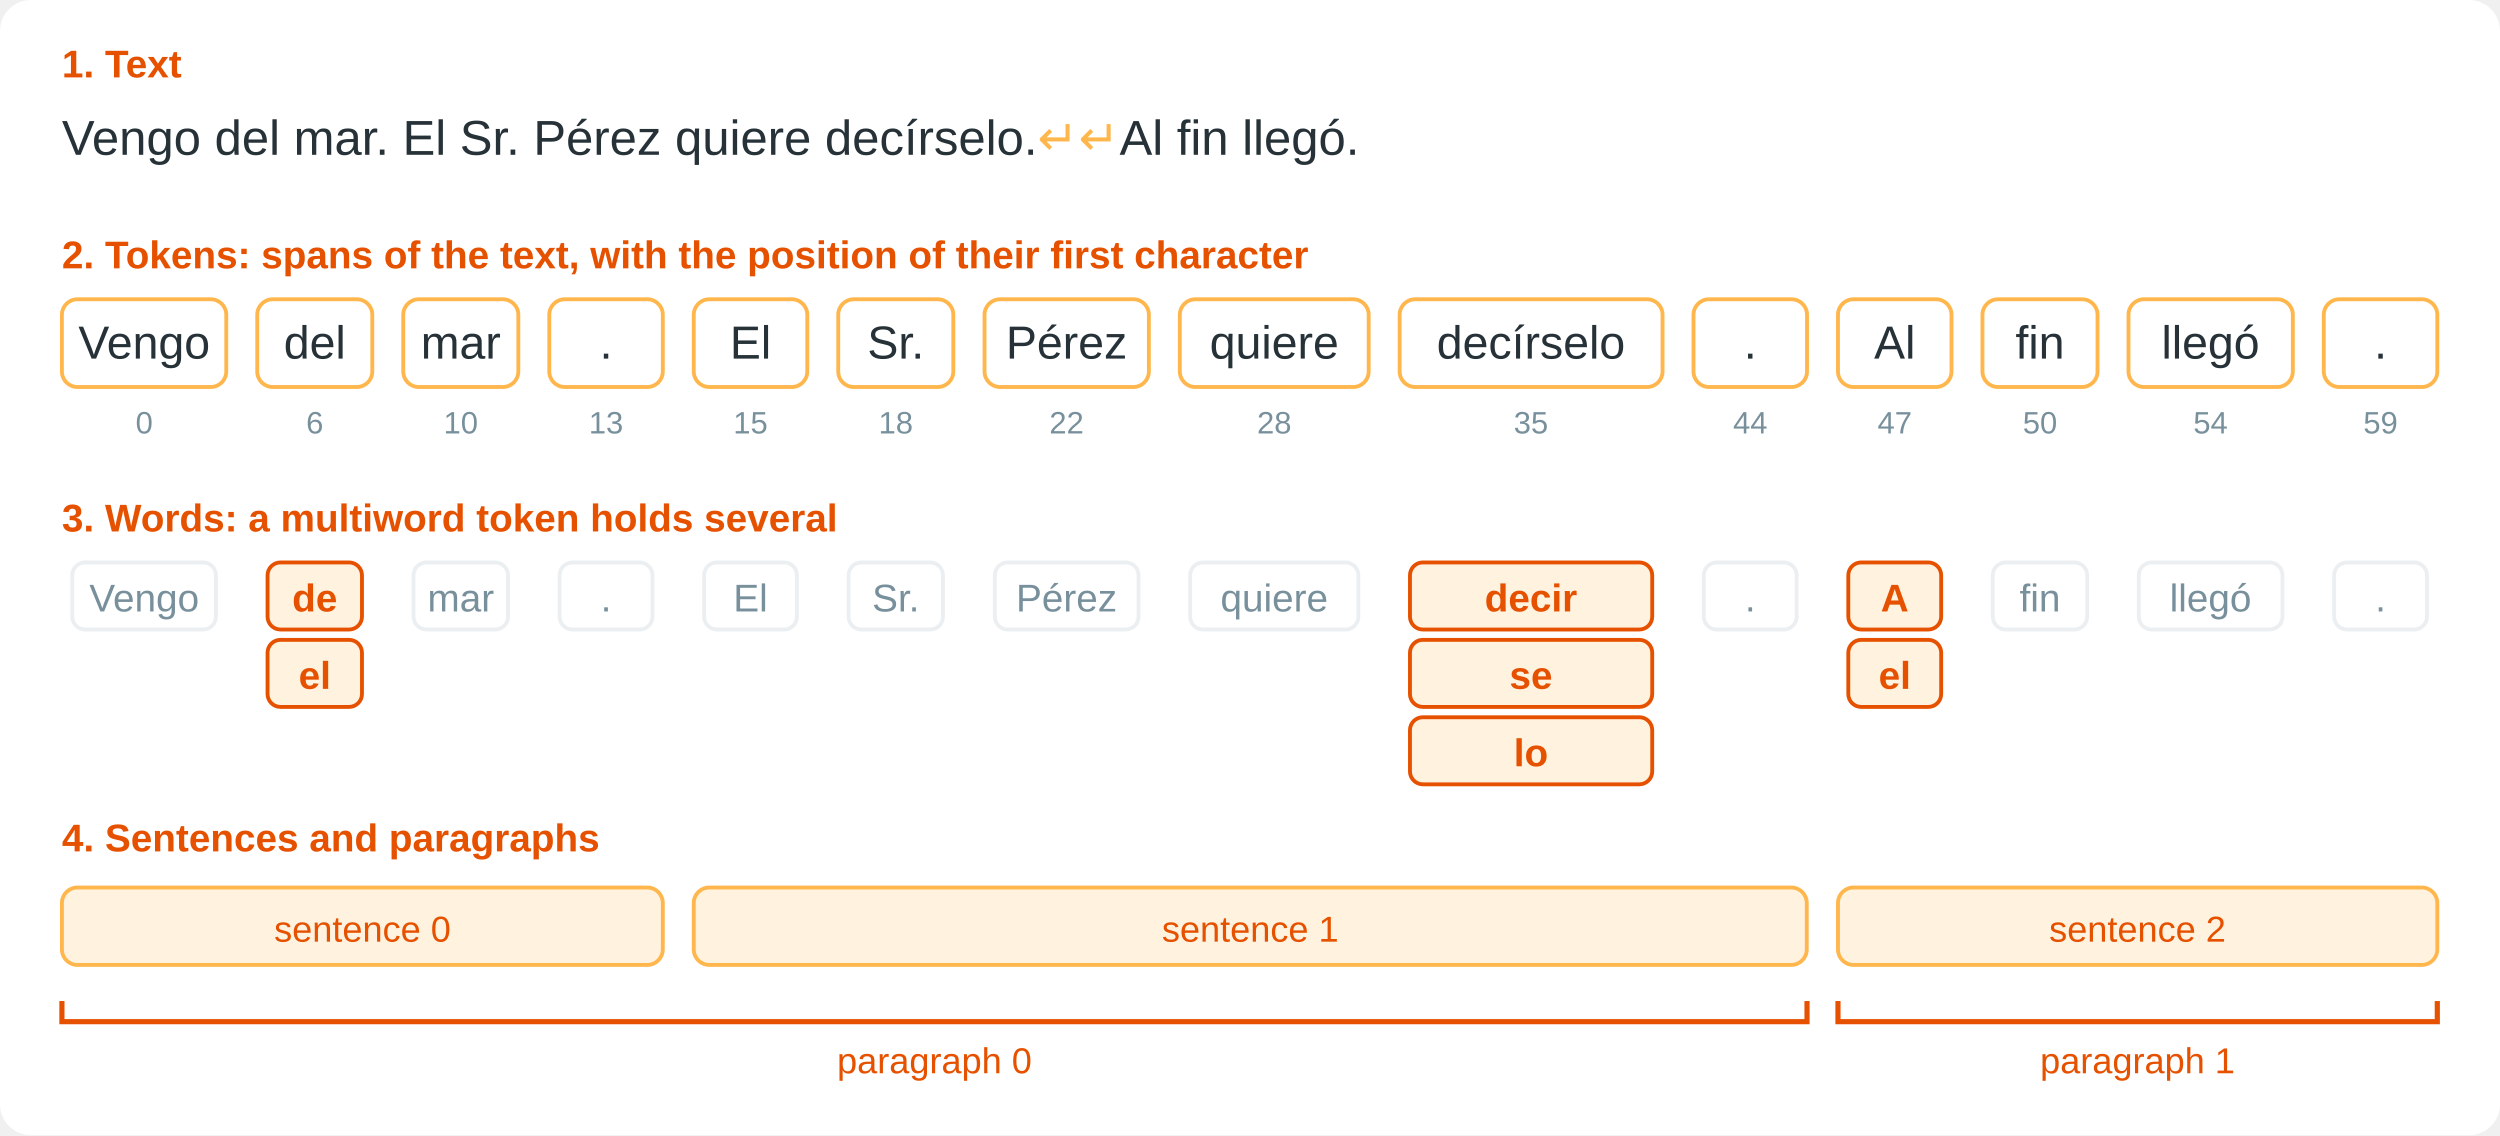
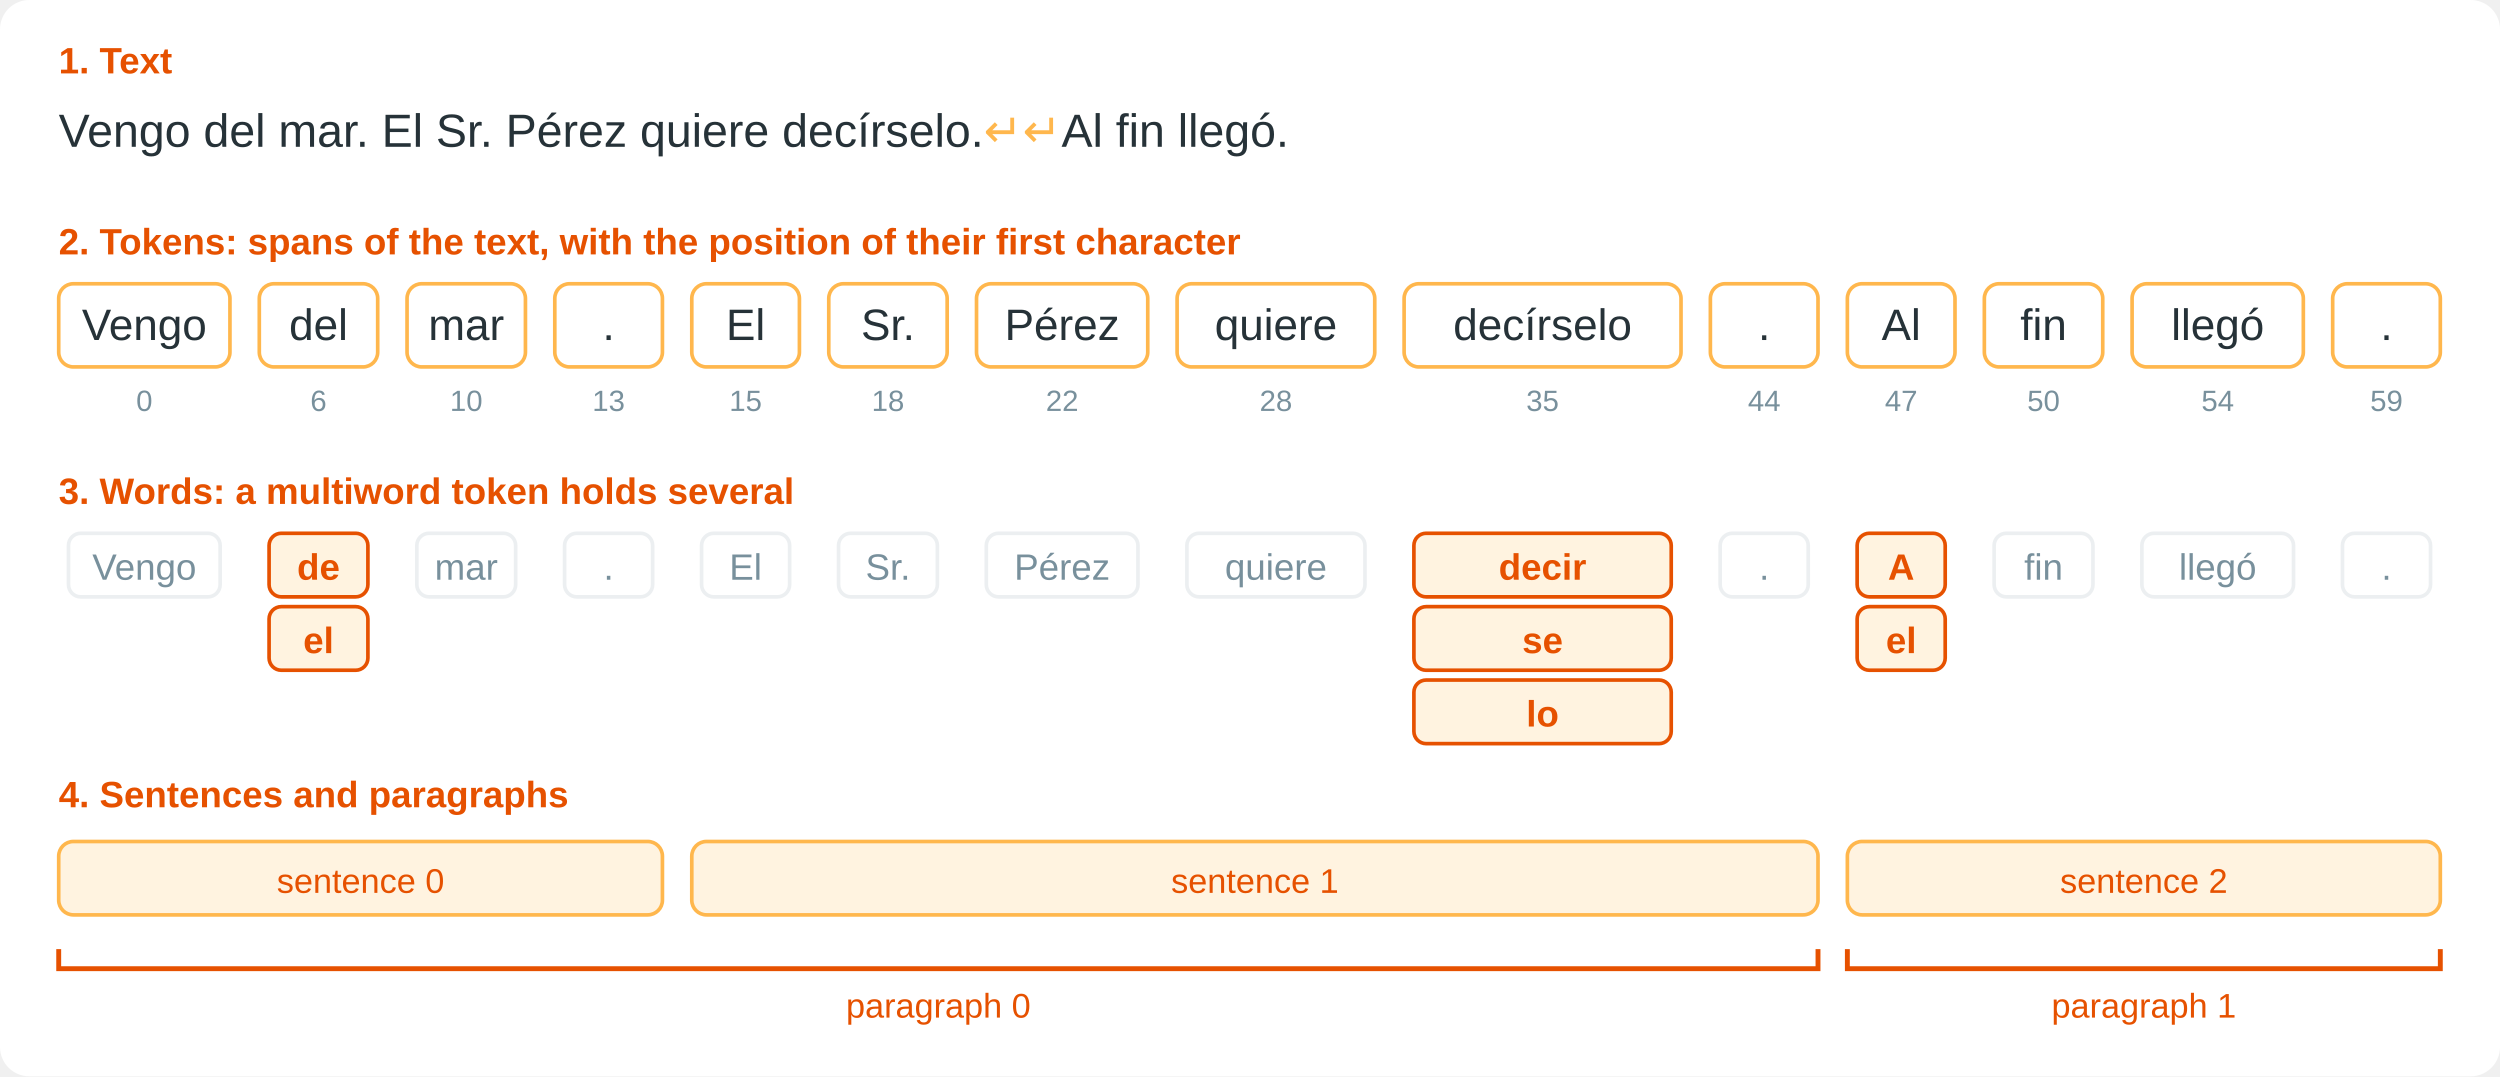
- <svg xmlns="http://www.w3.org/2000/svg" viewBox="0 0 969 440" width="969" height="440" font-family="PT Sans, Source Sans Pro, Arial, sans-serif" role="img">
-   <rect width="969" height="440" rx="12" fill="white" />
+ <svg xmlns="http://www.w3.org/2000/svg" viewBox="0 0 1022 440" width="1022" height="440" font-family="PT Sans, Source Sans Pro, Arial, sans-serif" role="img">
+   <rect width="1022" height="440" rx="12" fill="white" />
  <text x="24.0" y="30.0" font-size="15" fill="#e65100" font-weight="bold" text-anchor="start">1. Text</text>
  <text x="24" y="60" font-size="19" fill="#263238">Vengo del mar. El Sr. Pérez quiere decírselo.<tspan fill="#ffb74d"> ↵↵ </tspan>Al fin llegó.</text>
  <text x="24.0" y="104.0" font-size="15" fill="#e65100" font-weight="bold" text-anchor="start">2. Tokens: spans of the text, with the position of their first character</text>
-   <rect x="24.0" y="116.0" width="63.7" height="34.0" rx="6" fill="white" stroke="#ffb74d" stroke-width="1.5" />
-   <text x="55.9" y="139.0" font-size="18" fill="#263238" text-anchor="middle">Vengo</text>
-   <text x="55.9" y="168.0" font-size="12" fill="#78909c" text-anchor="middle">0</text>
-   <rect x="99.7" y="116.0" width="44.6" height="34.0" rx="6" fill="white" stroke="#ffb74d" stroke-width="1.5" />
-   <text x="122.0" y="139.0" font-size="18" fill="#263238" text-anchor="middle">del</text>
-   <text x="122.0" y="168.0" font-size="12" fill="#78909c" text-anchor="middle">6</text>
-   <rect x="156.3" y="116.0" width="44.6" height="34.0" rx="6" fill="white" stroke="#ffb74d" stroke-width="1.5" />
-   <text x="178.6" y="139.0" font-size="18" fill="#263238" text-anchor="middle">mar</text>
-   <text x="178.6" y="168.0" font-size="12" fill="#78909c" text-anchor="middle">10</text>
-   <rect x="212.9" y="116.0" width="44.0" height="34.0" rx="6" fill="white" stroke="#ffb74d" stroke-width="1.5" />
-   <text x="234.9" y="139.0" font-size="18" fill="#263238" text-anchor="middle">.</text>
-   <text x="234.9" y="168.0" font-size="12" fill="#78909c" text-anchor="middle">13</text>
-   <rect x="268.9" y="116.0" width="44.0" height="34.0" rx="6" fill="white" stroke="#ffb74d" stroke-width="1.5" />
-   <text x="290.9" y="139.0" font-size="18" fill="#263238" text-anchor="middle">El</text>
-   <text x="290.9" y="168.0" font-size="12" fill="#78909c" text-anchor="middle">15</text>
-   <rect x="324.9" y="116.0" width="44.6" height="34.0" rx="6" fill="white" stroke="#ffb74d" stroke-width="1.5" />
-   <text x="347.2" y="139.0" font-size="18" fill="#263238" text-anchor="middle">Sr.</text>
-   <text x="347.2" y="168.0" font-size="12" fill="#78909c" text-anchor="middle">18</text>
-   <rect x="381.6" y="116.0" width="63.7" height="34.0" rx="6" fill="white" stroke="#ffb74d" stroke-width="1.5" />
-   <text x="413.4" y="139.0" font-size="18" fill="#263238" text-anchor="middle">Pérez</text>
-   <text x="413.4" y="168.0" font-size="12" fill="#78909c" text-anchor="middle">22</text>
-   <rect x="457.3" y="116.0" width="73.2" height="34.0" rx="6" fill="white" stroke="#ffb74d" stroke-width="1.5" />
-   <text x="493.9" y="139.0" font-size="18" fill="#263238" text-anchor="middle">quiere</text>
-   <text x="493.9" y="168.0" font-size="12" fill="#78909c" text-anchor="middle">28</text>
-   <rect x="542.5" y="116.0" width="101.9" height="34.0" rx="6" fill="white" stroke="#ffb74d" stroke-width="1.5" />
-   <text x="593.4" y="139.0" font-size="18" fill="#263238" text-anchor="middle">decírselo</text>
-   <text x="593.4" y="168.0" font-size="12" fill="#78909c" text-anchor="middle">35</text>
-   <rect x="656.4" y="116.0" width="44.0" height="34.0" rx="6" fill="white" stroke="#ffb74d" stroke-width="1.5" />
-   <text x="678.4" y="139.0" font-size="18" fill="#263238" text-anchor="middle">.</text>
-   <text x="678.4" y="168.0" font-size="12" fill="#78909c" text-anchor="middle">44</text>
-   <rect x="712.4" y="116.0" width="44.0" height="34.0" rx="6" fill="white" stroke="#ffb74d" stroke-width="1.5" />
-   <text x="734.4" y="139.0" font-size="18" fill="#263238" text-anchor="middle">Al</text>
-   <text x="734.4" y="168.0" font-size="12" fill="#78909c" text-anchor="middle">47</text>
-   <rect x="768.4" y="116.0" width="44.6" height="34.0" rx="6" fill="white" stroke="#ffb74d" stroke-width="1.5" />
-   <text x="790.7" y="139.0" font-size="18" fill="#263238" text-anchor="middle">fin</text>
-   <text x="790.7" y="168.0" font-size="12" fill="#78909c" text-anchor="middle">50</text>
-   <rect x="825.0" y="116.0" width="63.7" height="34.0" rx="6" fill="white" stroke="#ffb74d" stroke-width="1.5" />
-   <text x="856.8" y="139.0" font-size="18" fill="#263238" text-anchor="middle">llegó</text>
-   <text x="856.8" y="168.0" font-size="12" fill="#78909c" text-anchor="middle">54</text>
-   <rect x="900.7" y="116.0" width="44.0" height="34.0" rx="6" fill="white" stroke="#ffb74d" stroke-width="1.5" />
-   <text x="922.7" y="139.0" font-size="18" fill="#263238" text-anchor="middle">.</text>
-   <text x="922.7" y="168.0" font-size="12" fill="#78909c" text-anchor="middle">59</text>
+   <rect x="24.0" y="116.0" width="70.0" height="34.0" rx="6" fill="white" stroke="#ffb74d" stroke-width="1.5" />
+   <text x="59.0" y="139.0" font-size="18" fill="#263238" text-anchor="middle">Vengo</text>
+   <text x="59.0" y="168.0" font-size="12" fill="#78909c" text-anchor="middle">0</text>
+   <rect x="106.0" y="116.0" width="48.4" height="34.0" rx="6" fill="white" stroke="#ffb74d" stroke-width="1.5" />
+   <text x="130.2" y="139.0" font-size="18" fill="#263238" text-anchor="middle">del</text>
+   <text x="130.2" y="168.0" font-size="12" fill="#78909c" text-anchor="middle">6</text>
+   <rect x="166.4" y="116.0" width="48.4" height="34.0" rx="6" fill="white" stroke="#ffb74d" stroke-width="1.5" />
+   <text x="190.6" y="139.0" font-size="18" fill="#263238" text-anchor="middle">mar</text>
+   <text x="190.6" y="168.0" font-size="12" fill="#78909c" text-anchor="middle">10</text>
+   <rect x="226.8" y="116.0" width="44.0" height="34.0" rx="6" fill="white" stroke="#ffb74d" stroke-width="1.5" />
+   <text x="248.8" y="139.0" font-size="18" fill="#263238" text-anchor="middle">.</text>
+   <text x="248.8" y="168.0" font-size="12" fill="#78909c" text-anchor="middle">13</text>
+   <rect x="282.8" y="116.0" width="44.0" height="34.0" rx="6" fill="white" stroke="#ffb74d" stroke-width="1.5" />
+   <text x="304.8" y="139.0" font-size="18" fill="#263238" text-anchor="middle">El</text>
+   <text x="304.8" y="168.0" font-size="12" fill="#78909c" text-anchor="middle">15</text>
+   <rect x="338.8" y="116.0" width="48.4" height="34.0" rx="6" fill="white" stroke="#ffb74d" stroke-width="1.5" />
+   <text x="363.0" y="139.0" font-size="18" fill="#263238" text-anchor="middle">Sr.</text>
+   <text x="363.0" y="168.0" font-size="12" fill="#78909c" text-anchor="middle">18</text>
+   <rect x="399.2" y="116.0" width="70.0" height="34.0" rx="6" fill="white" stroke="#ffb74d" stroke-width="1.5" />
+   <text x="434.2" y="139.0" font-size="18" fill="#263238" text-anchor="middle">Pérez</text>
+   <text x="434.2" y="168.0" font-size="12" fill="#78909c" text-anchor="middle">22</text>
+   <rect x="481.2" y="116.0" width="80.8" height="34.0" rx="6" fill="white" stroke="#ffb74d" stroke-width="1.5" />
+   <text x="521.6" y="139.0" font-size="18" fill="#263238" text-anchor="middle">quiere</text>
+   <text x="521.6" y="168.0" font-size="12" fill="#78909c" text-anchor="middle">28</text>
+   <rect x="574.0" y="116.0" width="113.2" height="34.0" rx="6" fill="white" stroke="#ffb74d" stroke-width="1.5" />
+   <text x="630.6" y="139.0" font-size="18" fill="#263238" text-anchor="middle">decírselo</text>
+   <text x="630.6" y="168.0" font-size="12" fill="#78909c" text-anchor="middle">35</text>
+   <rect x="699.2" y="116.0" width="44.0" height="34.0" rx="6" fill="white" stroke="#ffb74d" stroke-width="1.5" />
+   <text x="721.2" y="139.0" font-size="18" fill="#263238" text-anchor="middle">.</text>
+   <text x="721.2" y="168.0" font-size="12" fill="#78909c" text-anchor="middle">44</text>
+   <rect x="755.2" y="116.0" width="44.0" height="34.0" rx="6" fill="white" stroke="#ffb74d" stroke-width="1.5" />
+   <text x="777.2" y="139.0" font-size="18" fill="#263238" text-anchor="middle">Al</text>
+   <text x="777.2" y="168.0" font-size="12" fill="#78909c" text-anchor="middle">47</text>
+   <rect x="811.2" y="116.0" width="48.4" height="34.0" rx="6" fill="white" stroke="#ffb74d" stroke-width="1.5" />
+   <text x="835.4" y="139.0" font-size="18" fill="#263238" text-anchor="middle">fin</text>
+   <text x="835.4" y="168.0" font-size="12" fill="#78909c" text-anchor="middle">50</text>
+   <rect x="871.6" y="116.0" width="70.0" height="34.0" rx="6" fill="white" stroke="#ffb74d" stroke-width="1.5" />
+   <text x="906.6" y="139.0" font-size="18" fill="#263238" text-anchor="middle">llegó</text>
+   <text x="906.6" y="168.0" font-size="12" fill="#78909c" text-anchor="middle">54</text>
+   <rect x="953.6" y="116.0" width="44.0" height="34.0" rx="6" fill="white" stroke="#ffb74d" stroke-width="1.5" />
+   <text x="975.6" y="139.0" font-size="18" fill="#263238" text-anchor="middle">.</text>
+   <text x="975.6" y="168.0" font-size="12" fill="#78909c" text-anchor="middle">59</text>
  <text x="24.0" y="206.0" font-size="15" fill="#e65100" font-weight="bold" text-anchor="start">3. Words: a multiword token holds several</text>
-   <rect x="28.0" y="218.0" width="55.7" height="26.0" rx="5" fill="white" stroke="#eceff1" stroke-width="1.5" />
-   <text x="55.9" y="237.0" font-size="15" fill="#78909c" text-anchor="middle">Vengo</text>
-   <rect x="103.7" y="218.0" width="36.6" height="26.0" rx="5" fill="#fff3e0" stroke="#e65100" stroke-width="1.5" />
-   <text x="122.0" y="237.0" font-size="15" fill="#e65100" font-weight="bold" text-anchor="middle">de</text>
-   <rect x="103.7" y="248.0" width="36.6" height="26.0" rx="5" fill="#fff3e0" stroke="#e65100" stroke-width="1.5" />
-   <text x="122.0" y="267.0" font-size="15" fill="#e65100" font-weight="bold" text-anchor="middle">el</text>
-   <rect x="160.3" y="218.0" width="36.6" height="26.0" rx="5" fill="white" stroke="#eceff1" stroke-width="1.5" />
-   <text x="178.6" y="237.0" font-size="15" fill="#78909c" text-anchor="middle">mar</text>
-   <rect x="216.9" y="218.0" width="36.0" height="26.0" rx="5" fill="white" stroke="#eceff1" stroke-width="1.5" />
-   <text x="234.9" y="237.0" font-size="15" fill="#78909c" text-anchor="middle">.</text>
-   <rect x="272.9" y="218.0" width="36.0" height="26.0" rx="5" fill="white" stroke="#eceff1" stroke-width="1.5" />
-   <text x="290.9" y="237.0" font-size="15" fill="#78909c" text-anchor="middle">El</text>
-   <rect x="328.9" y="218.0" width="36.6" height="26.0" rx="5" fill="white" stroke="#eceff1" stroke-width="1.5" />
-   <text x="347.2" y="237.0" font-size="15" fill="#78909c" text-anchor="middle">Sr.</text>
-   <rect x="385.6" y="218.0" width="55.7" height="26.0" rx="5" fill="white" stroke="#eceff1" stroke-width="1.5" />
-   <text x="413.4" y="237.0" font-size="15" fill="#78909c" text-anchor="middle">Pérez</text>
-   <rect x="461.3" y="218.0" width="65.2" height="26.0" rx="5" fill="white" stroke="#eceff1" stroke-width="1.5" />
-   <text x="493.9" y="237.0" font-size="15" fill="#78909c" text-anchor="middle">quiere</text>
-   <rect x="546.5" y="218.0" width="93.9" height="26.0" rx="5" fill="#fff3e0" stroke="#e65100" stroke-width="1.5" />
-   <text x="593.4" y="237.0" font-size="15" fill="#e65100" font-weight="bold" text-anchor="middle">decir</text>
-   <rect x="546.5" y="248.0" width="93.9" height="26.0" rx="5" fill="#fff3e0" stroke="#e65100" stroke-width="1.5" />
-   <text x="593.4" y="267.0" font-size="15" fill="#e65100" font-weight="bold" text-anchor="middle">se</text>
-   <rect x="546.5" y="278.0" width="93.9" height="26.0" rx="5" fill="#fff3e0" stroke="#e65100" stroke-width="1.5" />
-   <text x="593.4" y="297.0" font-size="15" fill="#e65100" font-weight="bold" text-anchor="middle">lo</text>
-   <rect x="660.4" y="218.0" width="36.0" height="26.0" rx="5" fill="white" stroke="#eceff1" stroke-width="1.5" />
-   <text x="678.4" y="237.0" font-size="15" fill="#78909c" text-anchor="middle">.</text>
-   <rect x="716.4" y="218.0" width="36.0" height="26.0" rx="5" fill="#fff3e0" stroke="#e65100" stroke-width="1.5" />
-   <text x="734.4" y="237.0" font-size="15" fill="#e65100" font-weight="bold" text-anchor="middle">A</text>
-   <rect x="716.4" y="248.0" width="36.0" height="26.0" rx="5" fill="#fff3e0" stroke="#e65100" stroke-width="1.5" />
-   <text x="734.4" y="267.0" font-size="15" fill="#e65100" font-weight="bold" text-anchor="middle">el</text>
-   <rect x="772.4" y="218.0" width="36.6" height="26.0" rx="5" fill="white" stroke="#eceff1" stroke-width="1.5" />
-   <text x="790.7" y="237.0" font-size="15" fill="#78909c" text-anchor="middle">fin</text>
-   <rect x="829.0" y="218.0" width="55.7" height="26.0" rx="5" fill="white" stroke="#eceff1" stroke-width="1.5" />
-   <text x="856.8" y="237.0" font-size="15" fill="#78909c" text-anchor="middle">llegó</text>
-   <rect x="904.7" y="218.0" width="36.0" height="26.0" rx="5" fill="white" stroke="#eceff1" stroke-width="1.5" />
-   <text x="922.7" y="237.0" font-size="15" fill="#78909c" text-anchor="middle">.</text>
+   <rect x="28.0" y="218.0" width="62.0" height="26.0" rx="5" fill="white" stroke="#eceff1" stroke-width="1.5" />
+   <text x="59.0" y="237.0" font-size="15" fill="#78909c" text-anchor="middle">Vengo</text>
+   <rect x="110.0" y="218.0" width="40.4" height="26.0" rx="5" fill="#fff3e0" stroke="#e65100" stroke-width="1.5" />
+   <text x="130.2" y="237.0" font-size="15" fill="#e65100" font-weight="bold" text-anchor="middle">de</text>
+   <rect x="110.0" y="248.0" width="40.4" height="26.0" rx="5" fill="#fff3e0" stroke="#e65100" stroke-width="1.5" />
+   <text x="130.2" y="267.0" font-size="15" fill="#e65100" font-weight="bold" text-anchor="middle">el</text>
+   <rect x="170.4" y="218.0" width="40.4" height="26.0" rx="5" fill="white" stroke="#eceff1" stroke-width="1.5" />
+   <text x="190.6" y="237.0" font-size="15" fill="#78909c" text-anchor="middle">mar</text>
+   <rect x="230.8" y="218.0" width="36.0" height="26.0" rx="5" fill="white" stroke="#eceff1" stroke-width="1.5" />
+   <text x="248.8" y="237.0" font-size="15" fill="#78909c" text-anchor="middle">.</text>
+   <rect x="286.8" y="218.0" width="36.0" height="26.0" rx="5" fill="white" stroke="#eceff1" stroke-width="1.5" />
+   <text x="304.8" y="237.0" font-size="15" fill="#78909c" text-anchor="middle">El</text>
+   <rect x="342.8" y="218.0" width="40.4" height="26.0" rx="5" fill="white" stroke="#eceff1" stroke-width="1.5" />
+   <text x="363.0" y="237.0" font-size="15" fill="#78909c" text-anchor="middle">Sr.</text>
+   <rect x="403.2" y="218.0" width="62.0" height="26.0" rx="5" fill="white" stroke="#eceff1" stroke-width="1.5" />
+   <text x="434.2" y="237.0" font-size="15" fill="#78909c" text-anchor="middle">Pérez</text>
+   <rect x="485.2" y="218.0" width="72.8" height="26.0" rx="5" fill="white" stroke="#eceff1" stroke-width="1.5" />
+   <text x="521.6" y="237.0" font-size="15" fill="#78909c" text-anchor="middle">quiere</text>
+   <rect x="578.0" y="218.0" width="105.2" height="26.0" rx="5" fill="#fff3e0" stroke="#e65100" stroke-width="1.5" />
+   <text x="630.6" y="237.0" font-size="15" fill="#e65100" font-weight="bold" text-anchor="middle">decir</text>
+   <rect x="578.0" y="248.0" width="105.2" height="26.0" rx="5" fill="#fff3e0" stroke="#e65100" stroke-width="1.5" />
+   <text x="630.6" y="267.0" font-size="15" fill="#e65100" font-weight="bold" text-anchor="middle">se</text>
+   <rect x="578.0" y="278.0" width="105.2" height="26.0" rx="5" fill="#fff3e0" stroke="#e65100" stroke-width="1.5" />
+   <text x="630.6" y="297.0" font-size="15" fill="#e65100" font-weight="bold" text-anchor="middle">lo</text>
+   <rect x="703.2" y="218.0" width="36.0" height="26.0" rx="5" fill="white" stroke="#eceff1" stroke-width="1.5" />
+   <text x="721.2" y="237.0" font-size="15" fill="#78909c" text-anchor="middle">.</text>
+   <rect x="759.2" y="218.0" width="36.0" height="26.0" rx="5" fill="#fff3e0" stroke="#e65100" stroke-width="1.5" />
+   <text x="777.2" y="237.0" font-size="15" fill="#e65100" font-weight="bold" text-anchor="middle">A</text>
+   <rect x="759.2" y="248.0" width="36.0" height="26.0" rx="5" fill="#fff3e0" stroke="#e65100" stroke-width="1.5" />
+   <text x="777.2" y="267.0" font-size="15" fill="#e65100" font-weight="bold" text-anchor="middle">el</text>
+   <rect x="815.2" y="218.0" width="40.4" height="26.0" rx="5" fill="white" stroke="#eceff1" stroke-width="1.5" />
+   <text x="835.4" y="237.0" font-size="15" fill="#78909c" text-anchor="middle">fin</text>
+   <rect x="875.6" y="218.0" width="62.0" height="26.0" rx="5" fill="white" stroke="#eceff1" stroke-width="1.5" />
+   <text x="906.6" y="237.0" font-size="15" fill="#78909c" text-anchor="middle">llegó</text>
+   <rect x="957.6" y="218.0" width="36.0" height="26.0" rx="5" fill="white" stroke="#eceff1" stroke-width="1.5" />
+   <text x="975.6" y="237.0" font-size="15" fill="#78909c" text-anchor="middle">.</text>
  <text x="24.0" y="330.0" font-size="15" fill="#e65100" font-weight="bold" text-anchor="start">4. Sentences and paragraphs</text>
-   <rect x="24.0" y="344.0" width="232.9" height="30.0" rx="6" fill="#fff3e0" stroke="#ffb74d" stroke-width="1.5" />
-   <text x="140.5" y="365.0" font-size="14" fill="#e65100" text-anchor="middle">sentence 0</text>
-   <rect x="268.9" y="344.0" width="431.4" height="30.0" rx="6" fill="#fff3e0" stroke="#ffb74d" stroke-width="1.5" />
-   <text x="484.6" y="365.0" font-size="14" fill="#e65100" text-anchor="middle">sentence 1</text>
-   <rect x="712.4" y="344.0" width="232.3" height="30.0" rx="6" fill="#fff3e0" stroke="#ffb74d" stroke-width="1.5" />
-   <text x="828.5" y="365.0" font-size="14" fill="#e65100" text-anchor="middle">sentence 2</text>
-   <path fill="none" stroke="#e65100" stroke-width="2" d="M24.0 388.0L24.0 396.0L700.4 396.0L700.4 388.0" />
-   <text x="362.2" y="416.0" font-size="14" fill="#e65100" text-anchor="middle">paragraph 0</text>
-   <path fill="none" stroke="#e65100" stroke-width="2" d="M712.4 388.0L712.4 396.0L944.7 396.0L944.7 388.0" />
-   <text x="828.5" y="416.0" font-size="14" fill="#e65100" text-anchor="middle">paragraph 1</text>
+   <rect x="24.0" y="344.0" width="246.8" height="30.0" rx="6" fill="#fff3e0" stroke="#ffb74d" stroke-width="1.5" />
+   <text x="147.4" y="365.0" font-size="14" fill="#e65100" text-anchor="middle">sentence 0</text>
+   <rect x="282.8" y="344.0" width="460.4" height="30.0" rx="6" fill="#fff3e0" stroke="#ffb74d" stroke-width="1.5" />
+   <text x="513.0" y="365.0" font-size="14" fill="#e65100" text-anchor="middle">sentence 1</text>
+   <rect x="755.2" y="344.0" width="242.4" height="30.0" rx="6" fill="#fff3e0" stroke="#ffb74d" stroke-width="1.5" />
+   <text x="876.4" y="365.0" font-size="14" fill="#e65100" text-anchor="middle">sentence 2</text>
+   <path fill="none" stroke="#e65100" stroke-width="2" d="M24.0 388.0L24.0 396.0L743.2 396.0L743.2 388.0" />
+   <text x="383.6" y="416.0" font-size="14" fill="#e65100" text-anchor="middle">paragraph 0</text>
+   <path fill="none" stroke="#e65100" stroke-width="2" d="M755.2 388.0L755.2 396.0L997.6 396.0L997.6 388.0" />
+   <text x="876.4" y="416.0" font-size="14" fill="#e65100" text-anchor="middle">paragraph 1</text>
</svg>
